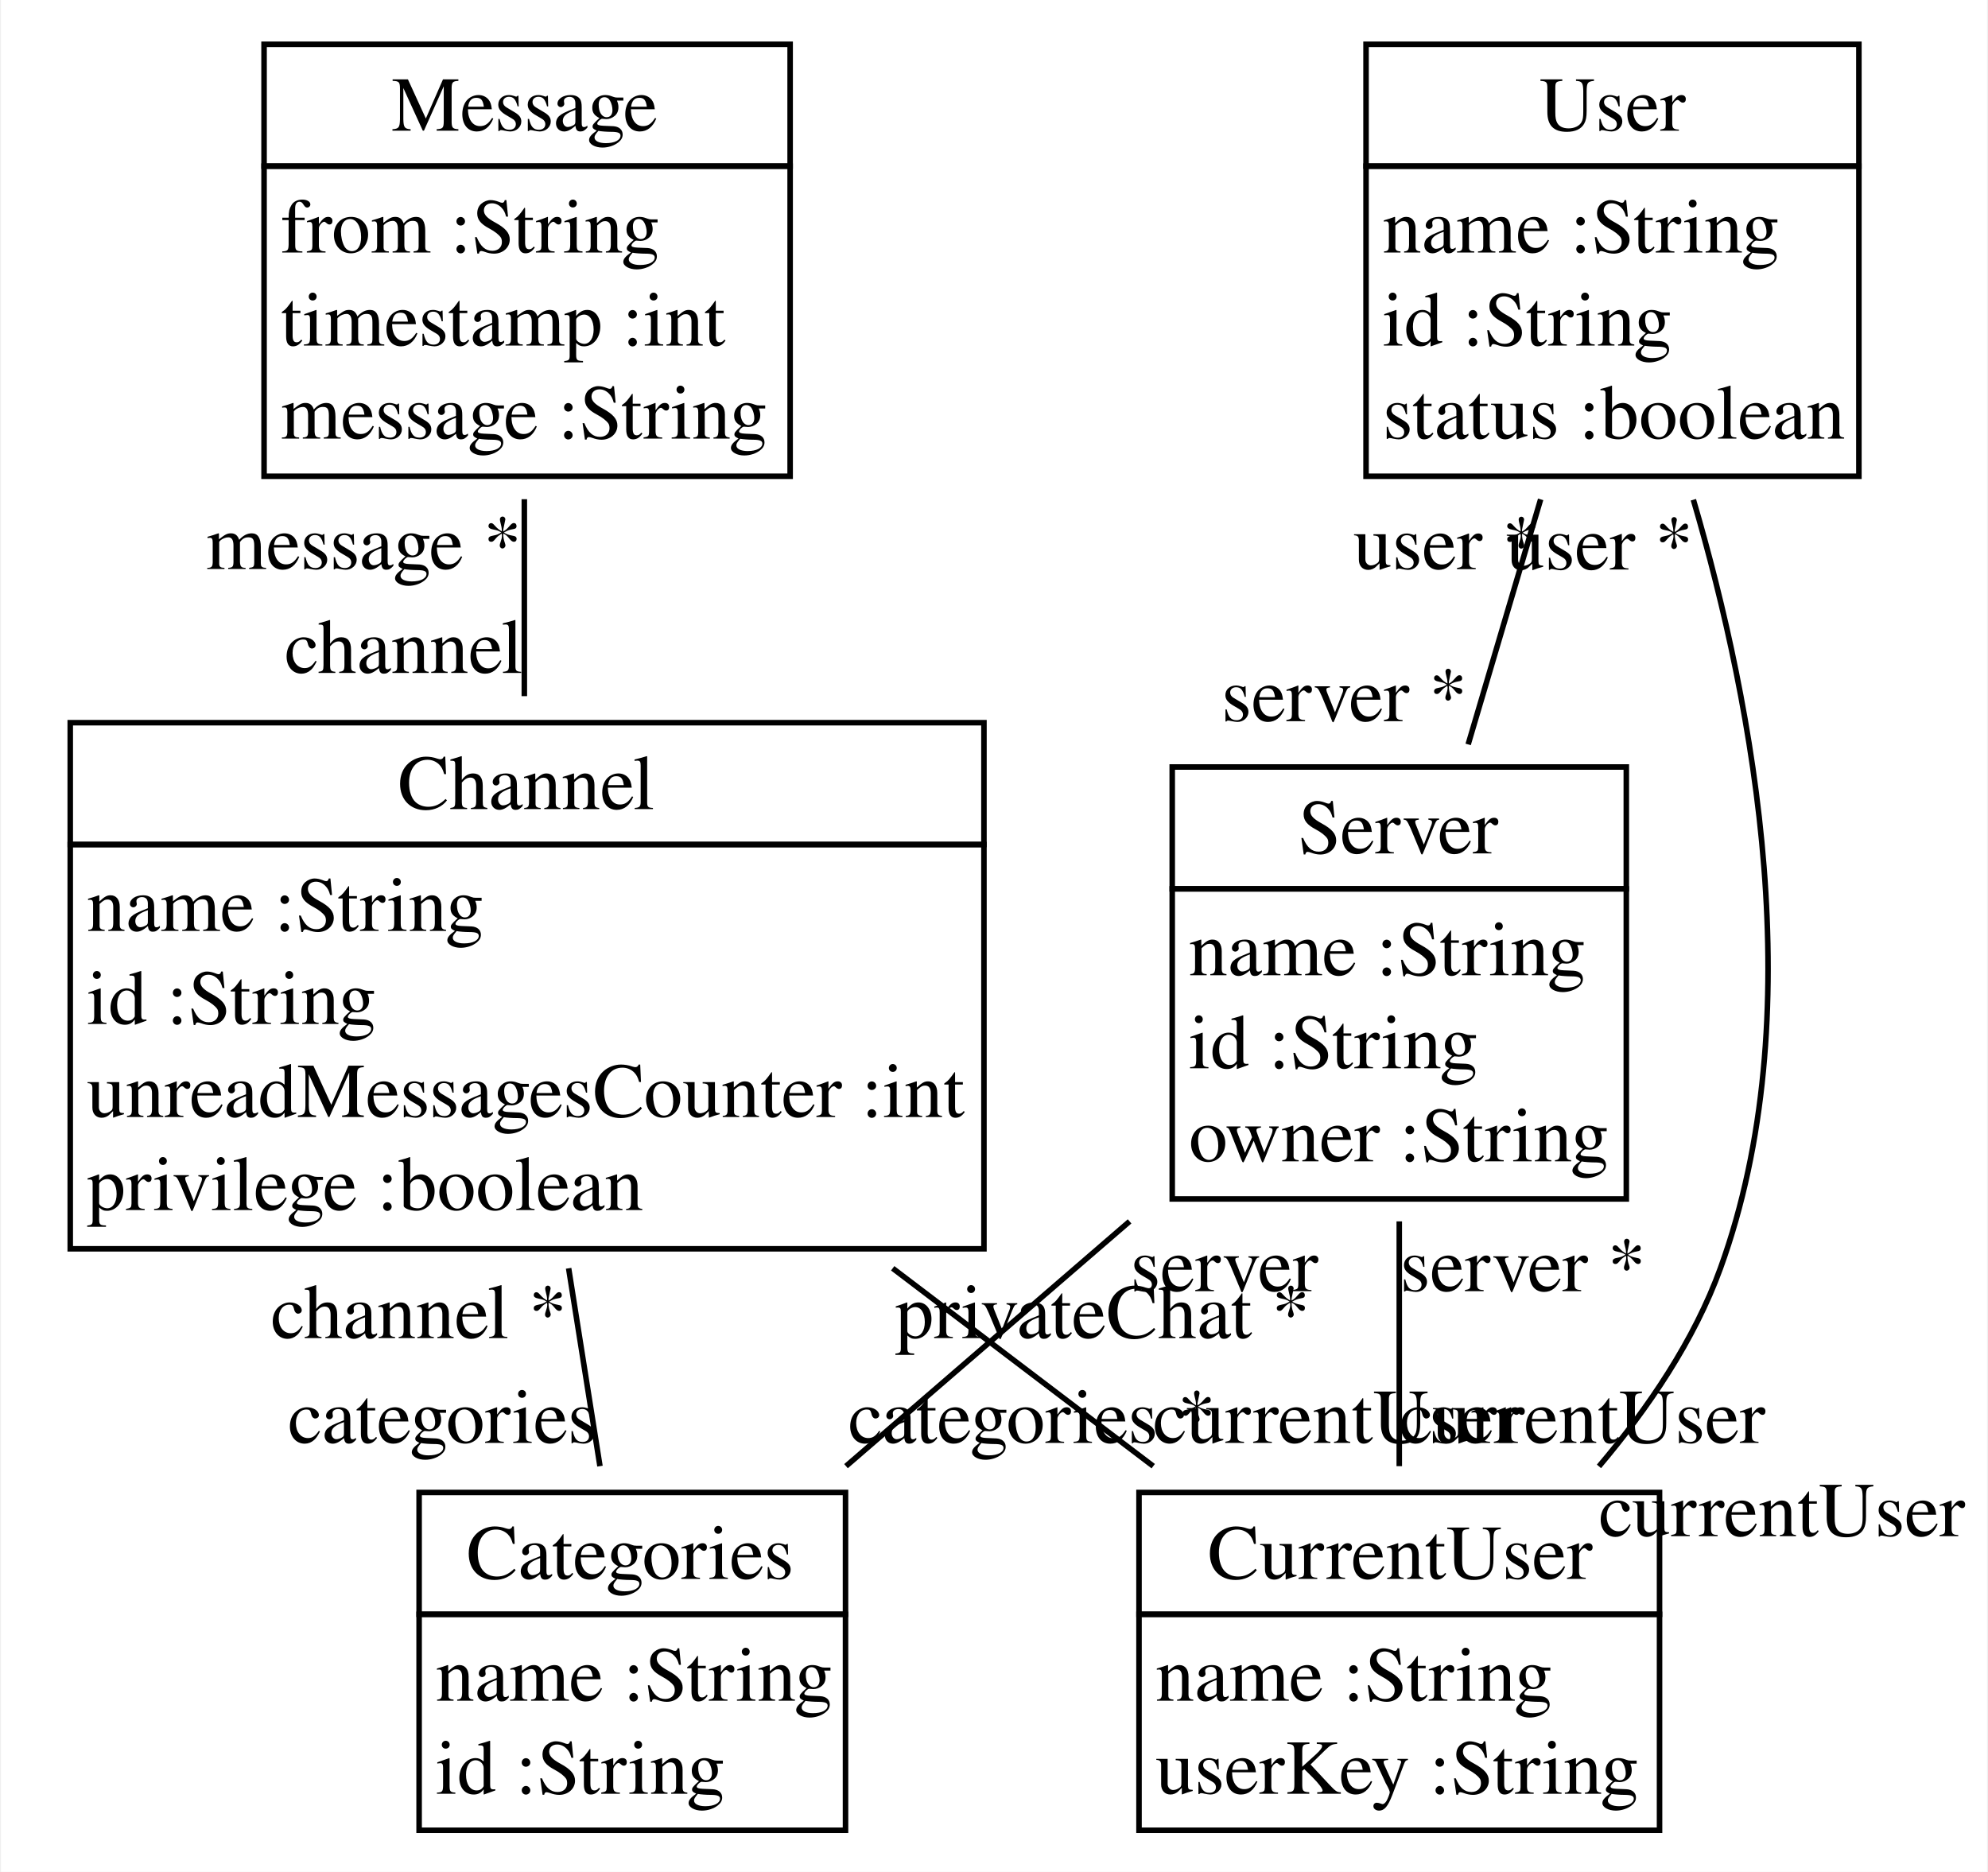
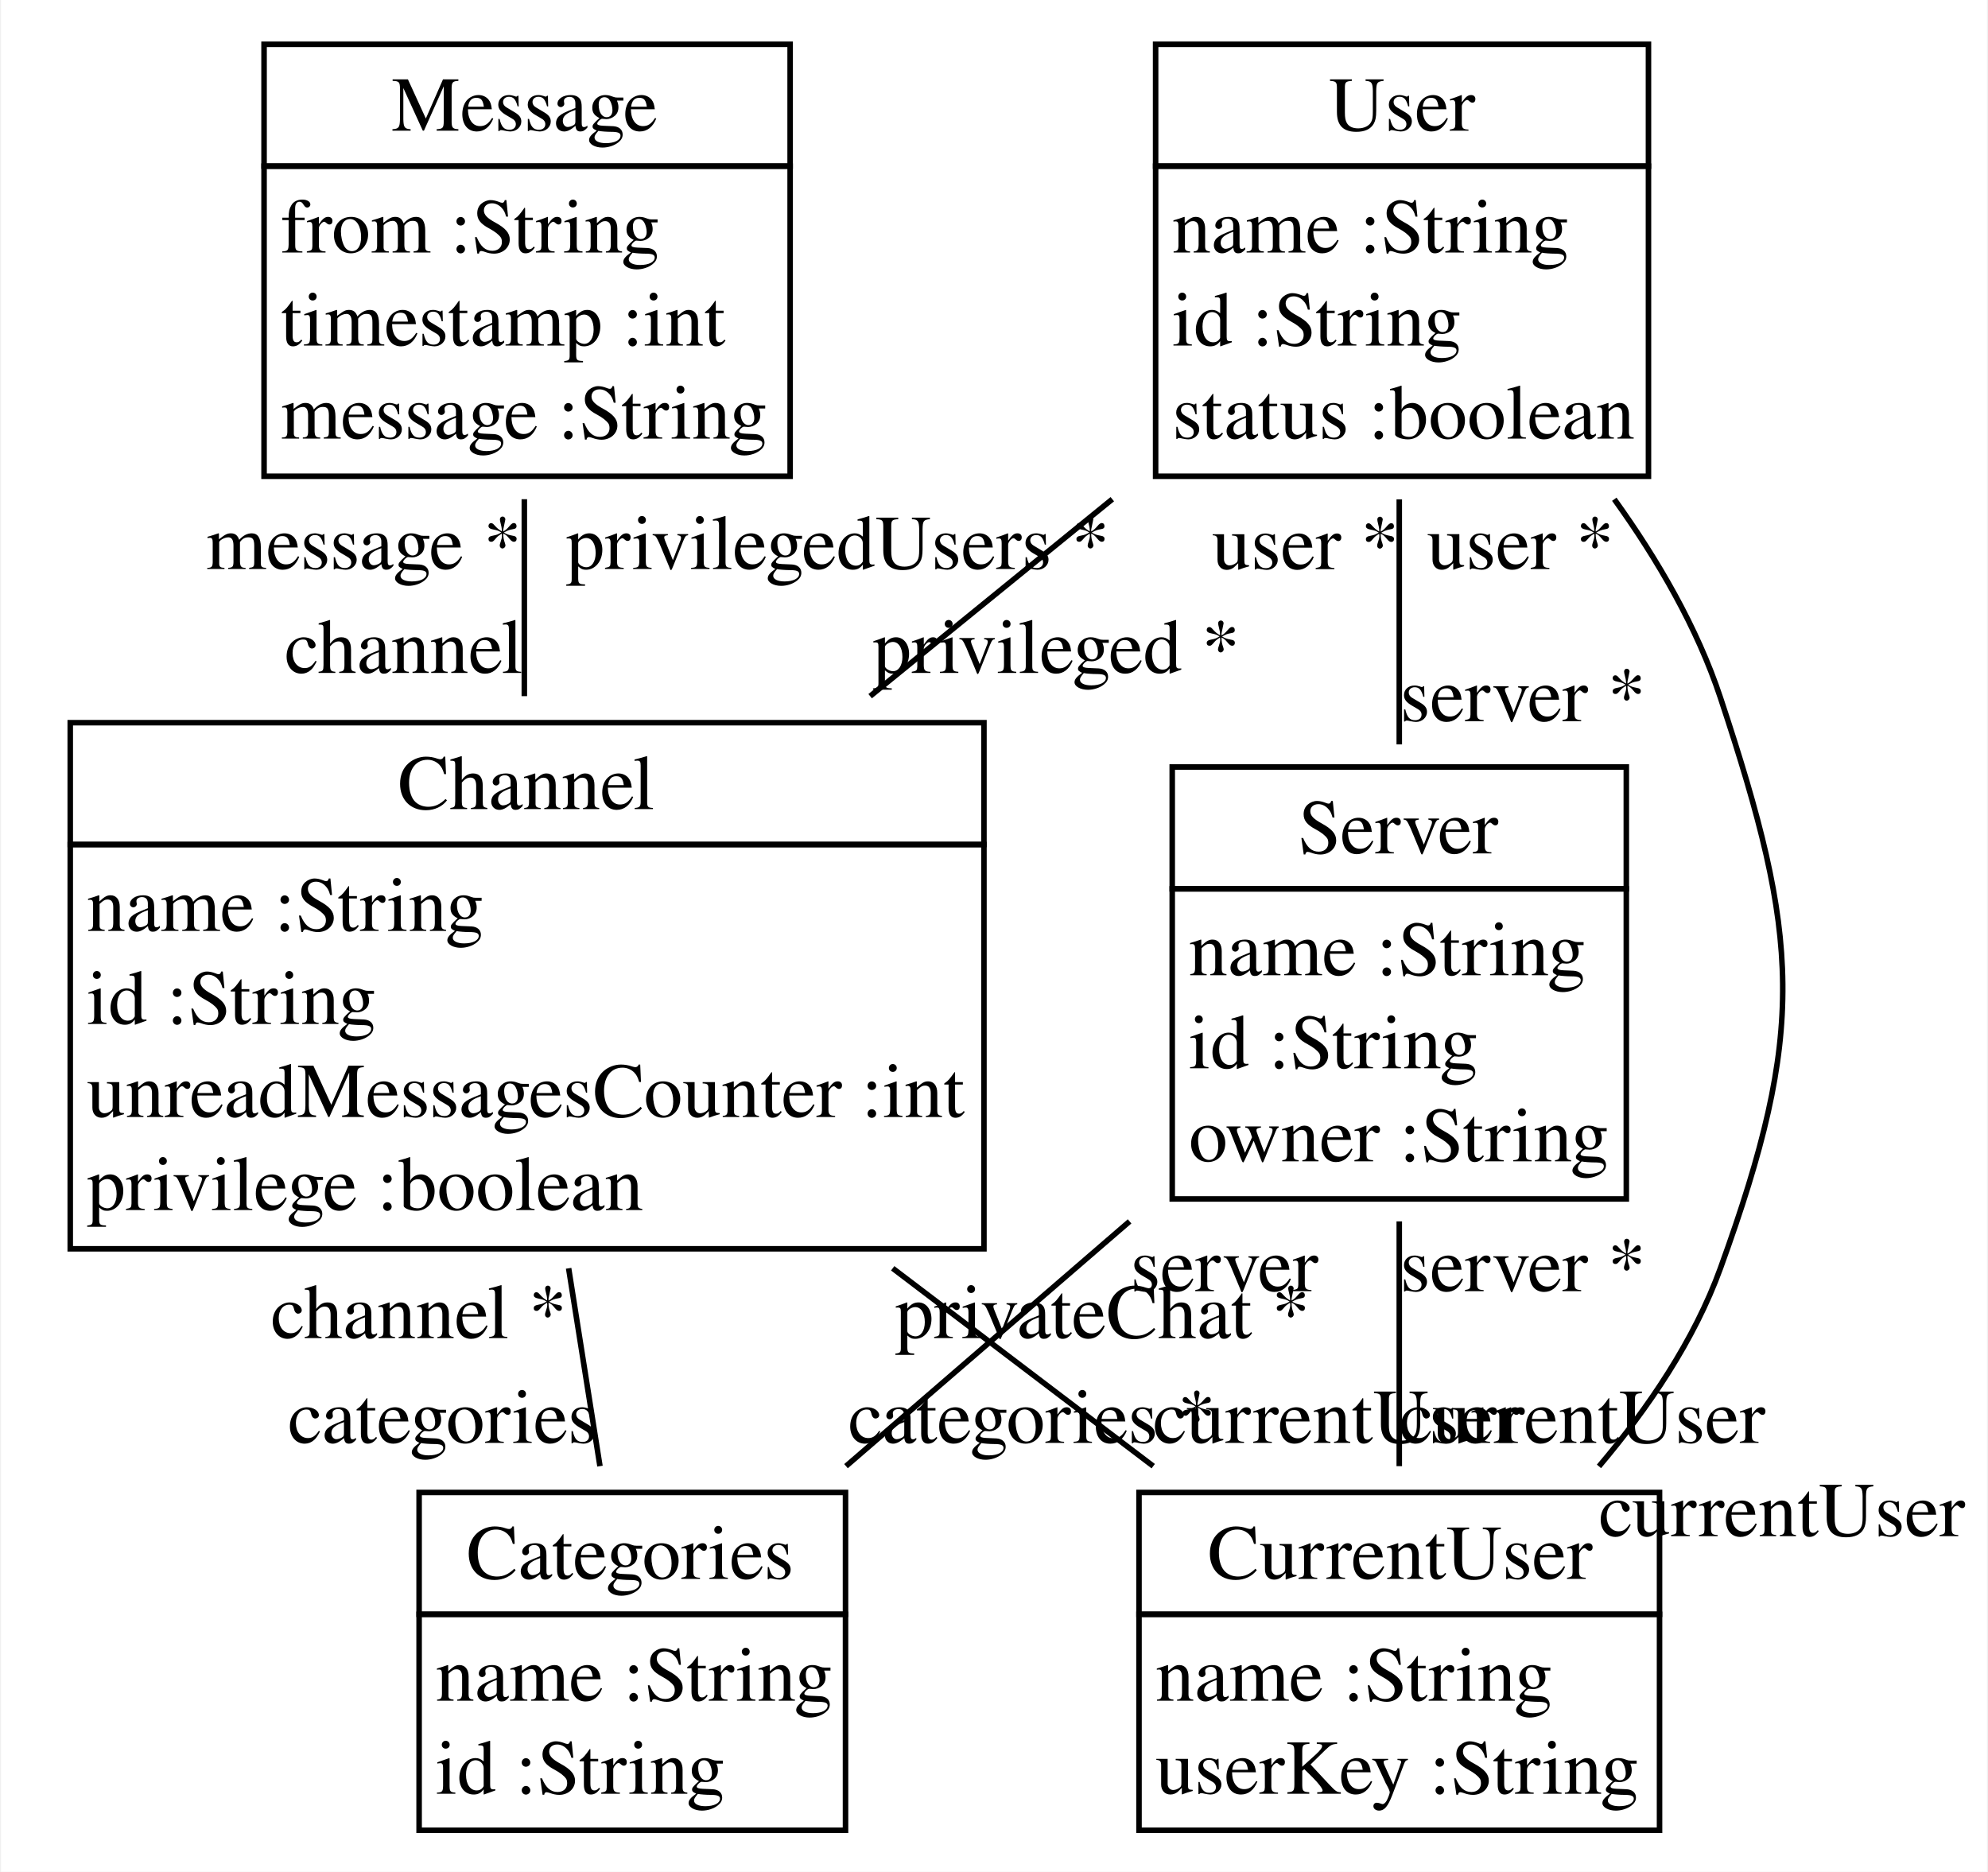
<svg xmlns="http://www.w3.org/2000/svg" width="359px" height="338px" viewBox="0.00 0.00 358.63 338.00">
  <g id="graph0" class="graph" transform="scale(1.0 1.0) rotate(0) translate(4 334)">
    <polygon fill="white" stroke="transparent" points="-4,4 -4,-334 354.63,-334 354.63,4 -4,4" />
    <g id="node1" class="node">
      <polygon fill="none" stroke="black" points="71.5,-42.5 71.5,-64.5 148.5,-64.5 148.5,-42.5 71.5,-42.5" />
      <text text-anchor="start" x="80.07" y="-48.9" font-family="Times,serif" font-size="14.00">Categories</text>
      <polygon fill="none" stroke="black" points="71.5,-3.5 71.5,-42.5 148.5,-42.5 148.5,-3.5 71.5,-3.5" />
      <text text-anchor="start" x="74.5" y="-26.9" font-family="Times,serif" font-size="14.00">name :String</text>
      <text text-anchor="start" x="74.5" y="-10.1" font-family="Times,serif" font-size="14.00">id :String</text>
    </g>
    <g id="node2" class="node">
      <polygon fill="none" stroke="black" points="8.5,-181.5 8.5,-203.5 173.5,-203.5 173.5,-181.5 8.5,-181.5" />
      <text text-anchor="start" x="67.67" y="-187.9" font-family="Times,serif" font-size="14.00">Channel</text>
      <polygon fill="none" stroke="black" points="8.5,-108.5 8.5,-181.5 173.5,-181.5 173.5,-108.5 8.5,-108.5" />
      <text text-anchor="start" x="11.5" y="-165.9" font-family="Times,serif" font-size="14.00">name :String</text>
      <text text-anchor="start" x="11.5" y="-149.1" font-family="Times,serif" font-size="14.00">id :String</text>
      <text text-anchor="start" x="11.5" y="-132.3" font-family="Times,serif" font-size="14.00">unreadMessagesCounter :int</text>
      <text text-anchor="start" x="11.5" y="-115.5" font-family="Times,serif" font-size="14.00">privilege :boolean</text>
    </g>
    <g id="edge1" class="edge">
      <path fill="none" stroke="black" d="M104.16,-69.25C102.4,-80.34 100.41,-92.92 98.5,-104.98" />
      <text text-anchor="middle" x="71.48" y="-92.38" font-family="Times,serif" font-size="14.00">channel *</text>
      <text text-anchor="middle" x="75.78" y="-73.45" font-family="Times,serif" font-size="14.00">categories</text>
    </g>
    <g id="node5" class="node">
      <polygon fill="none" stroke="black" points="207.5,-173.5 207.5,-195.5 289.5,-195.5 289.5,-173.5 207.5,-173.5" />
      <text text-anchor="start" x="230.23" y="-179.9" font-family="Times,serif" font-size="14.00">Server</text>
      <polygon fill="none" stroke="black" points="207.5,-117.5 207.5,-173.5 289.5,-173.5 289.5,-117.5 207.5,-117.5" />
      <text text-anchor="start" x="210.5" y="-157.9" font-family="Times,serif" font-size="14.00">name :String</text>
      <text text-anchor="start" x="210.5" y="-141.1" font-family="Times,serif" font-size="14.00">id :String</text>
      <text text-anchor="start" x="210.5" y="-124.3" font-family="Times,serif" font-size="14.00">owner :String</text>
    </g>
    <g id="edge2" class="edge">
      <path fill="none" stroke="black" d="M148.59,-69.25C164.49,-82.97 183.03,-98.98 199.8,-113.45" />
      <text text-anchor="middle" x="216.9" y="-100.85" font-family="Times,serif" font-size="14.00">server</text>
      <text text-anchor="middle" x="182.21" y="-73.45" font-family="Times,serif" font-size="14.00">categories *</text>
    </g>
    <g id="node4" class="node">
      <polygon fill="none" stroke="black" points="43.5,-304 43.5,-326 138.5,-326 138.5,-304 43.5,-304" />
      <text text-anchor="start" x="66.51" y="-310.4" font-family="Times,serif" font-size="14.00">Message</text>
      <polygon fill="none" stroke="black" points="43.5,-248 43.5,-304 138.5,-304 138.5,-248 43.5,-248" />
      <text text-anchor="start" x="46.5" y="-288.4" font-family="Times,serif" font-size="14.00">from :String</text>
      <text text-anchor="start" x="46.5" y="-271.6" font-family="Times,serif" font-size="14.00">timestamp :int</text>
      <text text-anchor="start" x="46.5" y="-254.8" font-family="Times,serif" font-size="14.00">message :String</text>
    </g>
    <g id="edge3" class="edge">
      <path fill="none" stroke="black" d="M90.5,-208.29C90.5,-220.07 90.5,-232.49 90.5,-243.86" />
      <text text-anchor="middle" x="61.54" y="-231.26" font-family="Times,serif" font-size="14.00">message *</text>
      <text text-anchor="middle" x="68.73" y="-212.49" font-family="Times,serif" font-size="14.00">channel</text>
    </g>
+     <g id="node6" class="node">
+       <polygon fill="none" stroke="black" points="204.5,-304 204.5,-326 293.5,-326 293.5,-304 204.5,-304" />
+       <text text-anchor="start" x="235.79" y="-310.4" font-family="Times,serif" font-size="14.00">User</text>
+       <polygon fill="none" stroke="black" points="204.5,-248 204.5,-304 293.5,-304 293.5,-248 204.5,-248" />
+       <text text-anchor="start" x="207.5" y="-288.4" font-family="Times,serif" font-size="14.00">name :String</text>
+       <text text-anchor="start" x="207.5" y="-271.6" font-family="Times,serif" font-size="14.00">id :String</text>
+       <text text-anchor="start" x="207.5" y="-254.8" font-family="Times,serif" font-size="14.00">status :boolean</text>
+     </g>
+     <g id="edge7" class="edge">
+       <path fill="none" stroke="black" d="M152.95,-208.29C167.44,-220.07 182.71,-232.49 196.68,-243.86" />
+       <text text-anchor="middle" x="147.12" y="-231.26" font-family="Times,serif" font-size="14.00">privilegedUsers *</text>
+       <text text-anchor="middle" x="186.58" y="-212.49" font-family="Times,serif" font-size="14.00">privileged *</text>
+     </g>
    <g id="node3" class="node">
      <polygon fill="none" stroke="black" points="201.5,-42.5 201.5,-64.5 295.5,-64.5 295.5,-42.5 201.5,-42.5" />
      <text text-anchor="start" x="213.91" y="-48.9" font-family="Times,serif" font-size="14.00">CurrentUser</text>
      <polygon fill="none" stroke="black" points="201.5,-3.5 201.5,-42.5 295.5,-42.5 295.5,-3.5 201.5,-3.5" />
      <text text-anchor="start" x="204.5" y="-26.9" font-family="Times,serif" font-size="14.00">name :String</text>
      <text text-anchor="start" x="204.5" y="-10.1" font-family="Times,serif" font-size="14.00">userKey :String</text>
    </g>
    <g id="edge4" class="edge">
      <path fill="none" stroke="black" d="M204.07,-69.25C189.46,-80.34 172.9,-92.92 157.02,-104.98" />
      <text text-anchor="middle" x="194.93" y="-92.38" font-family="Times,serif" font-size="14.00">privateChat *</text>
      <text text-anchor="middle" x="237.1" y="-73.45" font-family="Times,serif" font-size="14.00">currentUser</text>
    </g>
    <g id="edge5" class="edge">
      <path fill="none" stroke="black" d="M248.5,-69.25C248.5,-82.97 248.5,-98.98 248.5,-113.45" />
      <text text-anchor="middle" x="270.85" y="-100.85" font-family="Times,serif" font-size="14.00">server *</text>
      <text text-anchor="middle" x="281.53" y="-73.45" font-family="Times,serif" font-size="14.00">currentUser</text>
    </g>
-     <g id="node6" class="node">
-       <polygon fill="none" stroke="black" points="242.5,-304 242.5,-326 331.5,-326 331.5,-304 242.5,-304" />
-       <text text-anchor="start" x="273.79" y="-310.4" font-family="Times,serif" font-size="14.00">User</text>
-       <polygon fill="none" stroke="black" points="242.5,-248 242.5,-304 331.5,-304 331.5,-248 242.5,-248" />
-       <text text-anchor="start" x="245.5" y="-288.4" font-family="Times,serif" font-size="14.00">name :String</text>
-       <text text-anchor="start" x="245.5" y="-271.6" font-family="Times,serif" font-size="14.00">id :String</text>
-       <text text-anchor="start" x="245.5" y="-254.8" font-family="Times,serif" font-size="14.00">status :boolean</text>
-     </g>
    <g id="edge6" class="edge">
-       <path fill="none" stroke="black" d="M284.56,-69.21C293.46,-79.72 301.79,-92 306.5,-105 322.98,-150.48 312.62,-206.25 301.61,-243.76" />
-       <text text-anchor="middle" x="284.7" y="-231.16" font-family="Times,serif" font-size="14.00">user *</text>
+       <path fill="none" stroke="black" d="M284.56,-69.21C293.46,-79.72 301.79,-92 306.5,-105 322.1,-148.04 320.89,-164.54 306.5,-208 302.31,-220.66 295.18,-232.93 287.33,-243.85" />
+       <text text-anchor="middle" x="270.42" y="-231.25" font-family="Times,serif" font-size="14.00">user *</text>
      <text text-anchor="middle" x="317.6" y="-56.61" font-family="Times,serif" font-size="14.00">currentUser</text>
    </g>
-     <g id="edge7" class="edge">
-       <path fill="none" stroke="black" d="M260.94,-199.58C265.14,-213.78 269.83,-229.62 274.03,-243.83" />
-       <text text-anchor="middle" x="257.12" y="-231.23" font-family="Times,serif" font-size="14.00">user *</text>
-       <text text-anchor="middle" x="238.6" y="-203.78" font-family="Times,serif" font-size="14.00">server *</text>
+     <g id="edge8" class="edge">
+       <path fill="none" stroke="black" d="M248.5,-199.58C248.5,-213.78 248.5,-229.62 248.5,-243.83" />
+       <text text-anchor="middle" x="231.59" y="-231.23" font-family="Times,serif" font-size="14.00">user *</text>
+       <text text-anchor="middle" x="270.85" y="-203.78" font-family="Times,serif" font-size="14.00">server *</text>
    </g>
  </g>
</svg>
